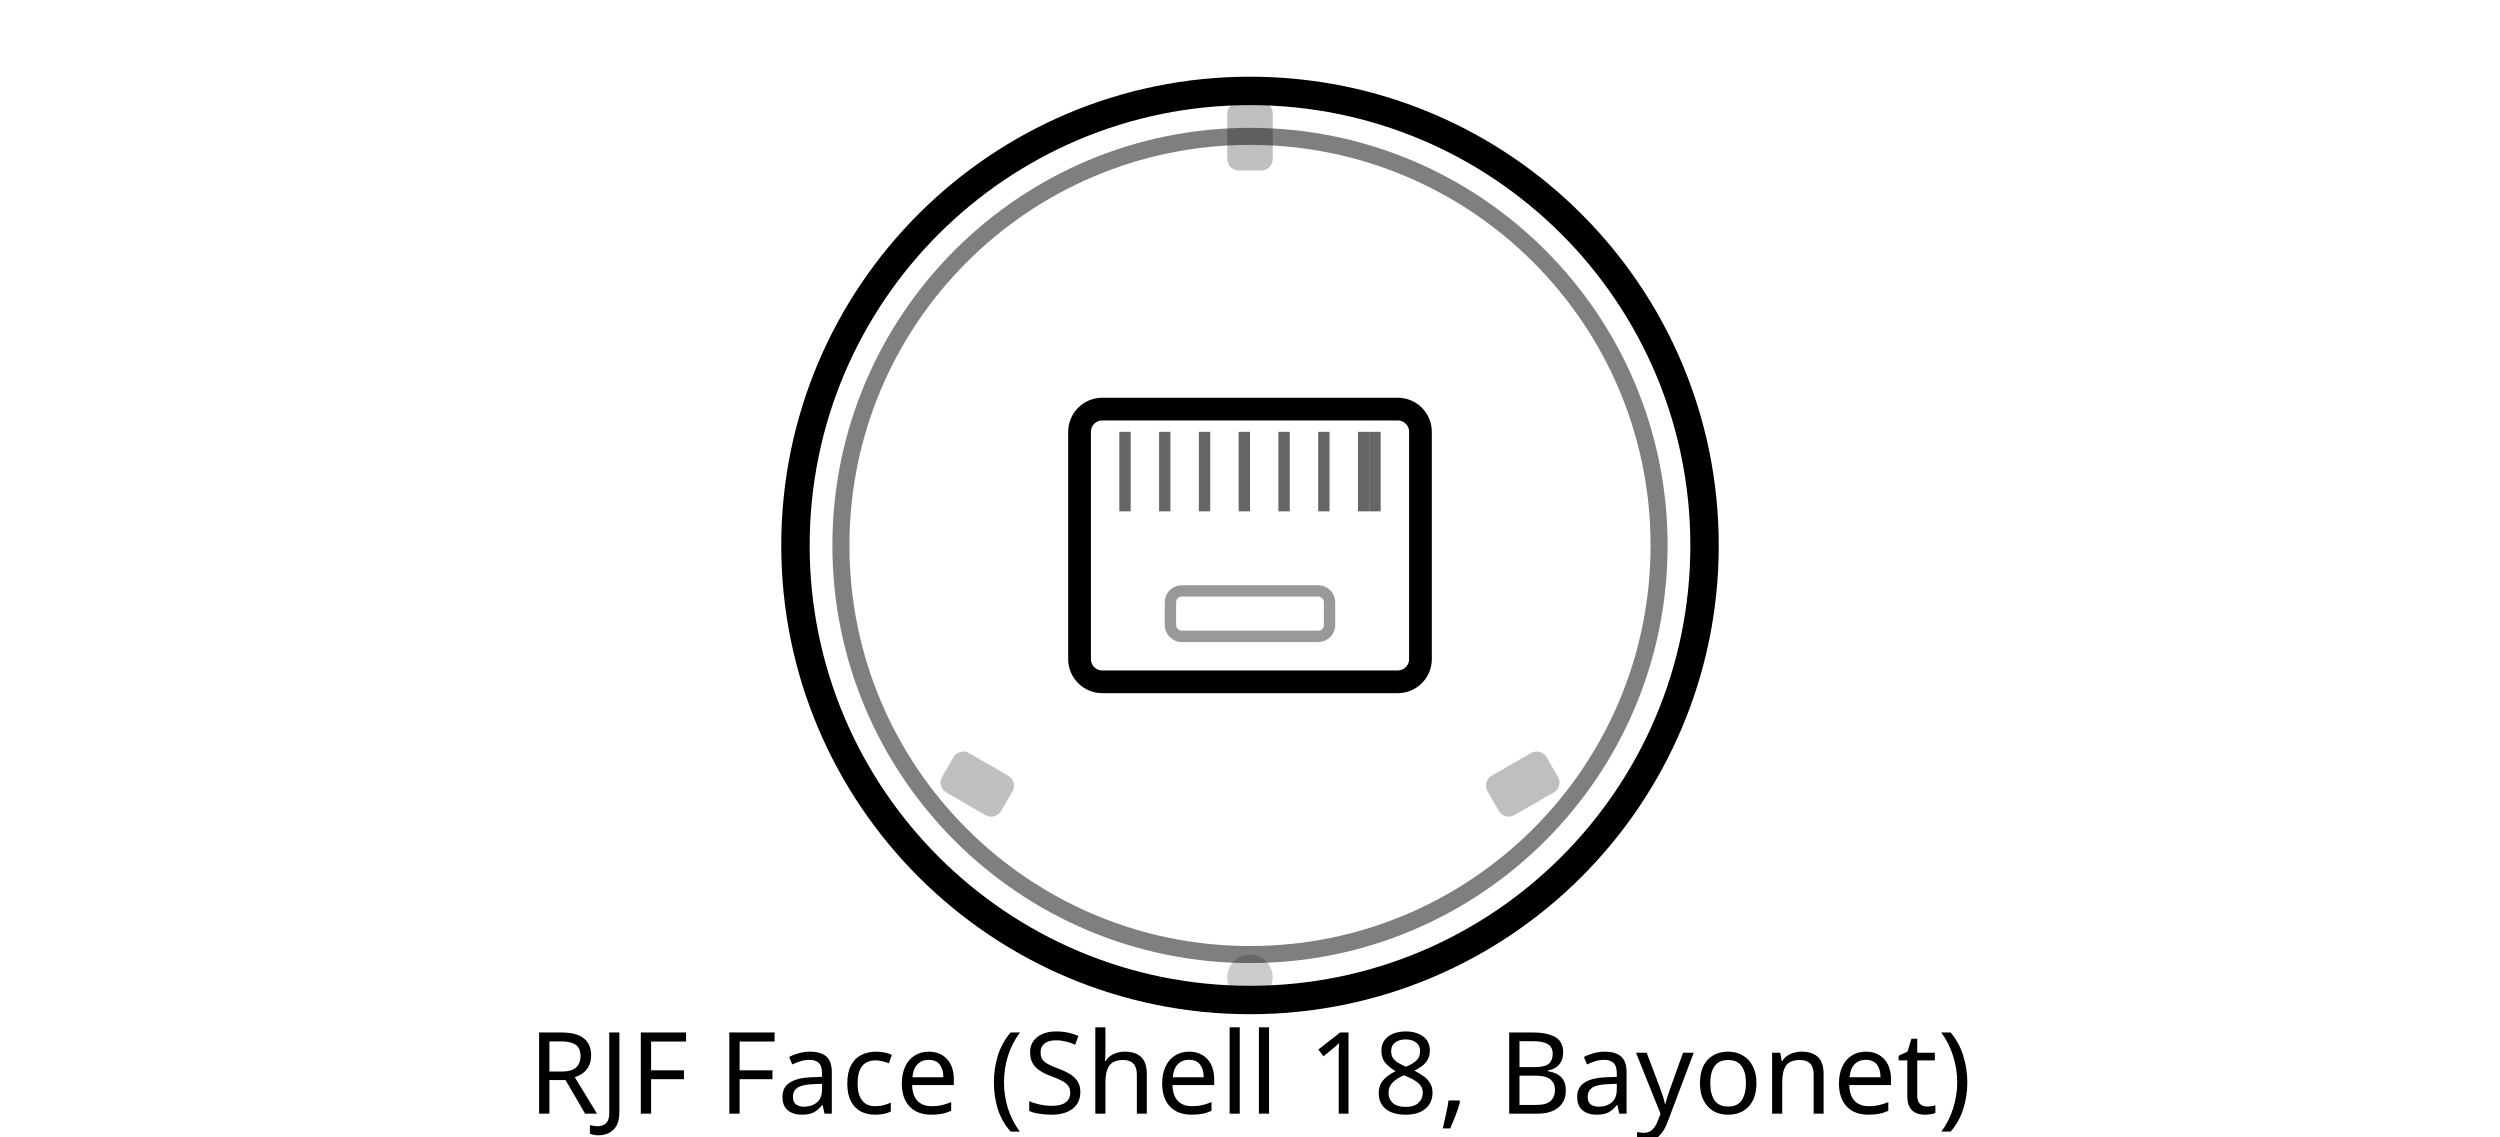
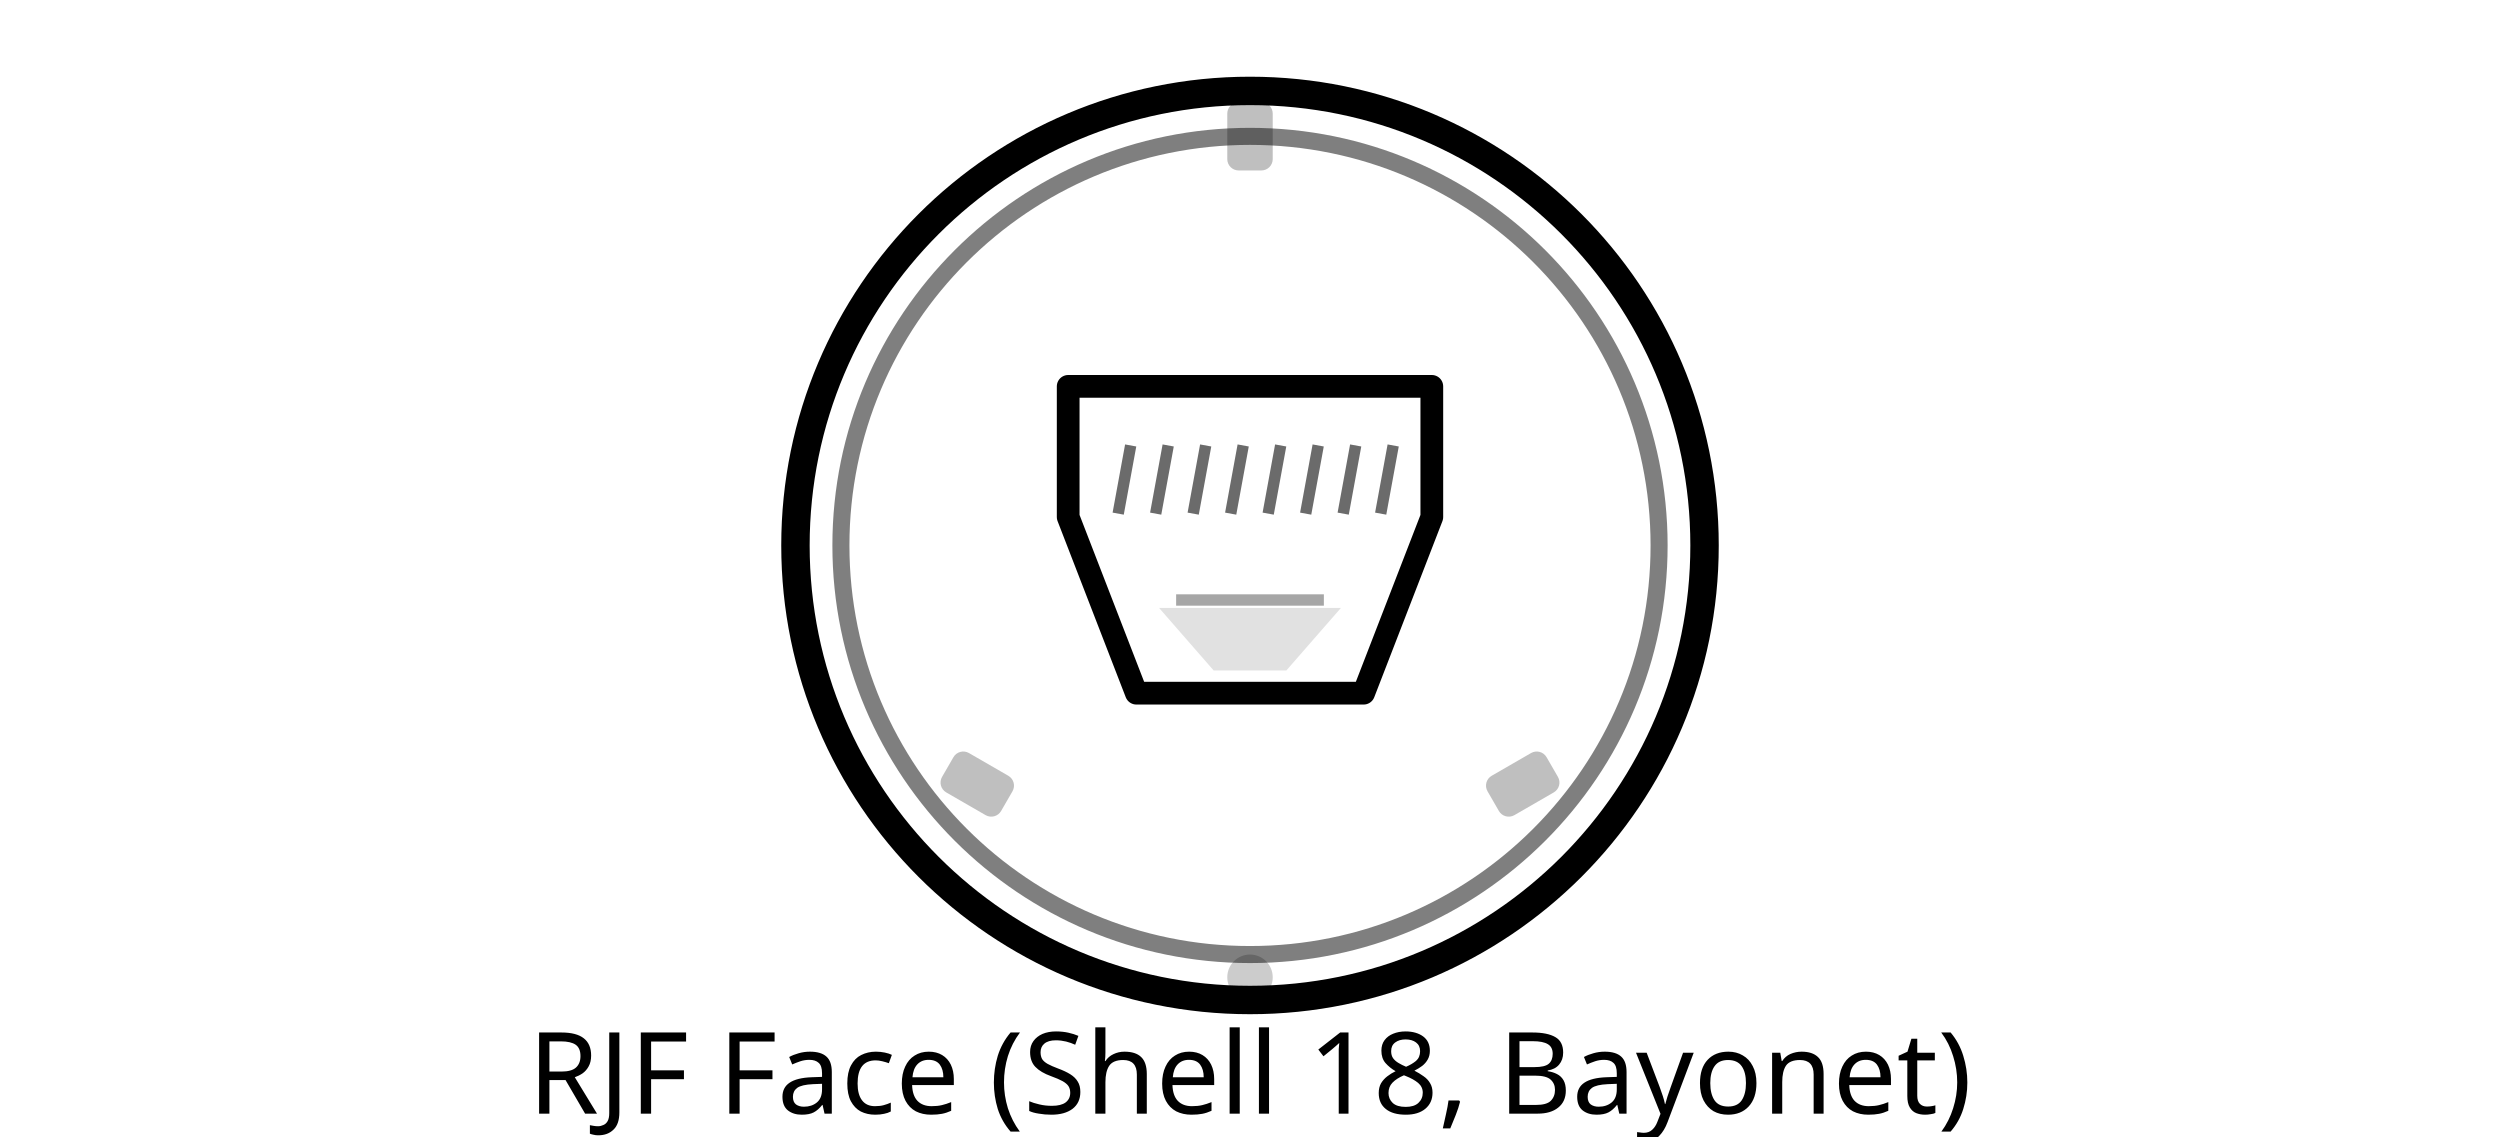
<svg xmlns="http://www.w3.org/2000/svg" viewBox="0 0 220 100" fill="none" stroke="currentColor" stroke-width="2.5">
  <circle cx="110" cy="48" r="40" stroke-width="2.5" />
  <circle cx="110" cy="48" r="36" stroke-width="1.5" opacity="0.5" />
  <rect x="108" y="9" width="4" height="6" rx="1" fill="currentColor" opacity="0.25" stroke="none" />
  <rect x="131" y="67" width="6" height="4" rx="1" fill="currentColor" opacity="0.25" stroke="none" transform="rotate(-30 134 69)" />
  <rect x="83" y="67" width="6" height="4" rx="1" fill="currentColor" opacity="0.25" stroke="none" transform="rotate(30 86 69)" />
-   <rect x="95" y="36" width="30" height="24" rx="2" stroke-width="2" />
-   <line x1="99" y1="38" x2="99" y2="45" stroke-width="1" opacity="0.6" />
-   <line x1="102.5" y1="38" x2="102.5" y2="45" stroke-width="1" opacity="0.6" />
-   <line x1="106" y1="38" x2="106" y2="45" stroke-width="1" opacity="0.6" />
-   <line x1="109.5" y1="38" x2="109.5" y2="45" stroke-width="1" opacity="0.6" />
-   <line x1="113" y1="38" x2="113" y2="45" stroke-width="1" opacity="0.6" />
-   <line x1="116.5" y1="38" x2="116.5" y2="45" stroke-width="1" opacity="0.6" />
-   <line x1="120" y1="38" x2="120" y2="45" stroke-width="1" opacity="0.6" />
-   <line x1="121" y1="38" x2="121" y2="45" stroke-width="1" opacity="0.6" />
-   <rect x="103" y="52" width="14" height="4" rx="1" stroke-width="1" opacity="0.4" />
+   <path d="M94 34 H126 V45.5 L120 61 H100 L94 45.5 Z" stroke-width="2" stroke-linejoin="round" />
+   <line x1="99.5" y1="39.2" x2="98.4" y2="45.2" stroke-width="1" opacity="0.58" />
+   <line x1="102.8" y1="39.2" x2="101.7" y2="45.2" stroke-width="1" opacity="0.58" />
+   <line x1="106.1" y1="39.2" x2="105.0" y2="45.2" stroke-width="1" opacity="0.58" />
+   <line x1="109.4" y1="39.2" x2="108.3" y2="45.2" stroke-width="1" opacity="0.58" />
+   <line x1="112.7" y1="39.2" x2="111.6" y2="45.2" stroke-width="1" opacity="0.58" />
+   <line x1="116.0" y1="39.2" x2="114.9" y2="45.2" stroke-width="1" opacity="0.58" />
+   <line x1="119.3" y1="39.2" x2="118.2" y2="45.2" stroke-width="1" opacity="0.58" />
+   <line x1="122.6" y1="39.2" x2="121.5" y2="45.2" stroke-width="1" opacity="0.58" />
+   <path d="M102 53.5 H118 L113.2 59 H106.8 Z" fill="currentColor" opacity="0.12" stroke="none" />
+   <line x1="103.5" y1="52.8" x2="116.5" y2="52.8" stroke-width="1" opacity="0.35" />
  <circle cx="110" cy="86" r="2" fill="currentColor" opacity="0.2" stroke="none" />
  <text x="110" y="98" text-anchor="middle" font-size="10" stroke="none" fill="currentColor" font-family="system-ui,sans-serif">RJF Face (Shell 18, Bayonet)</text>
</svg>
